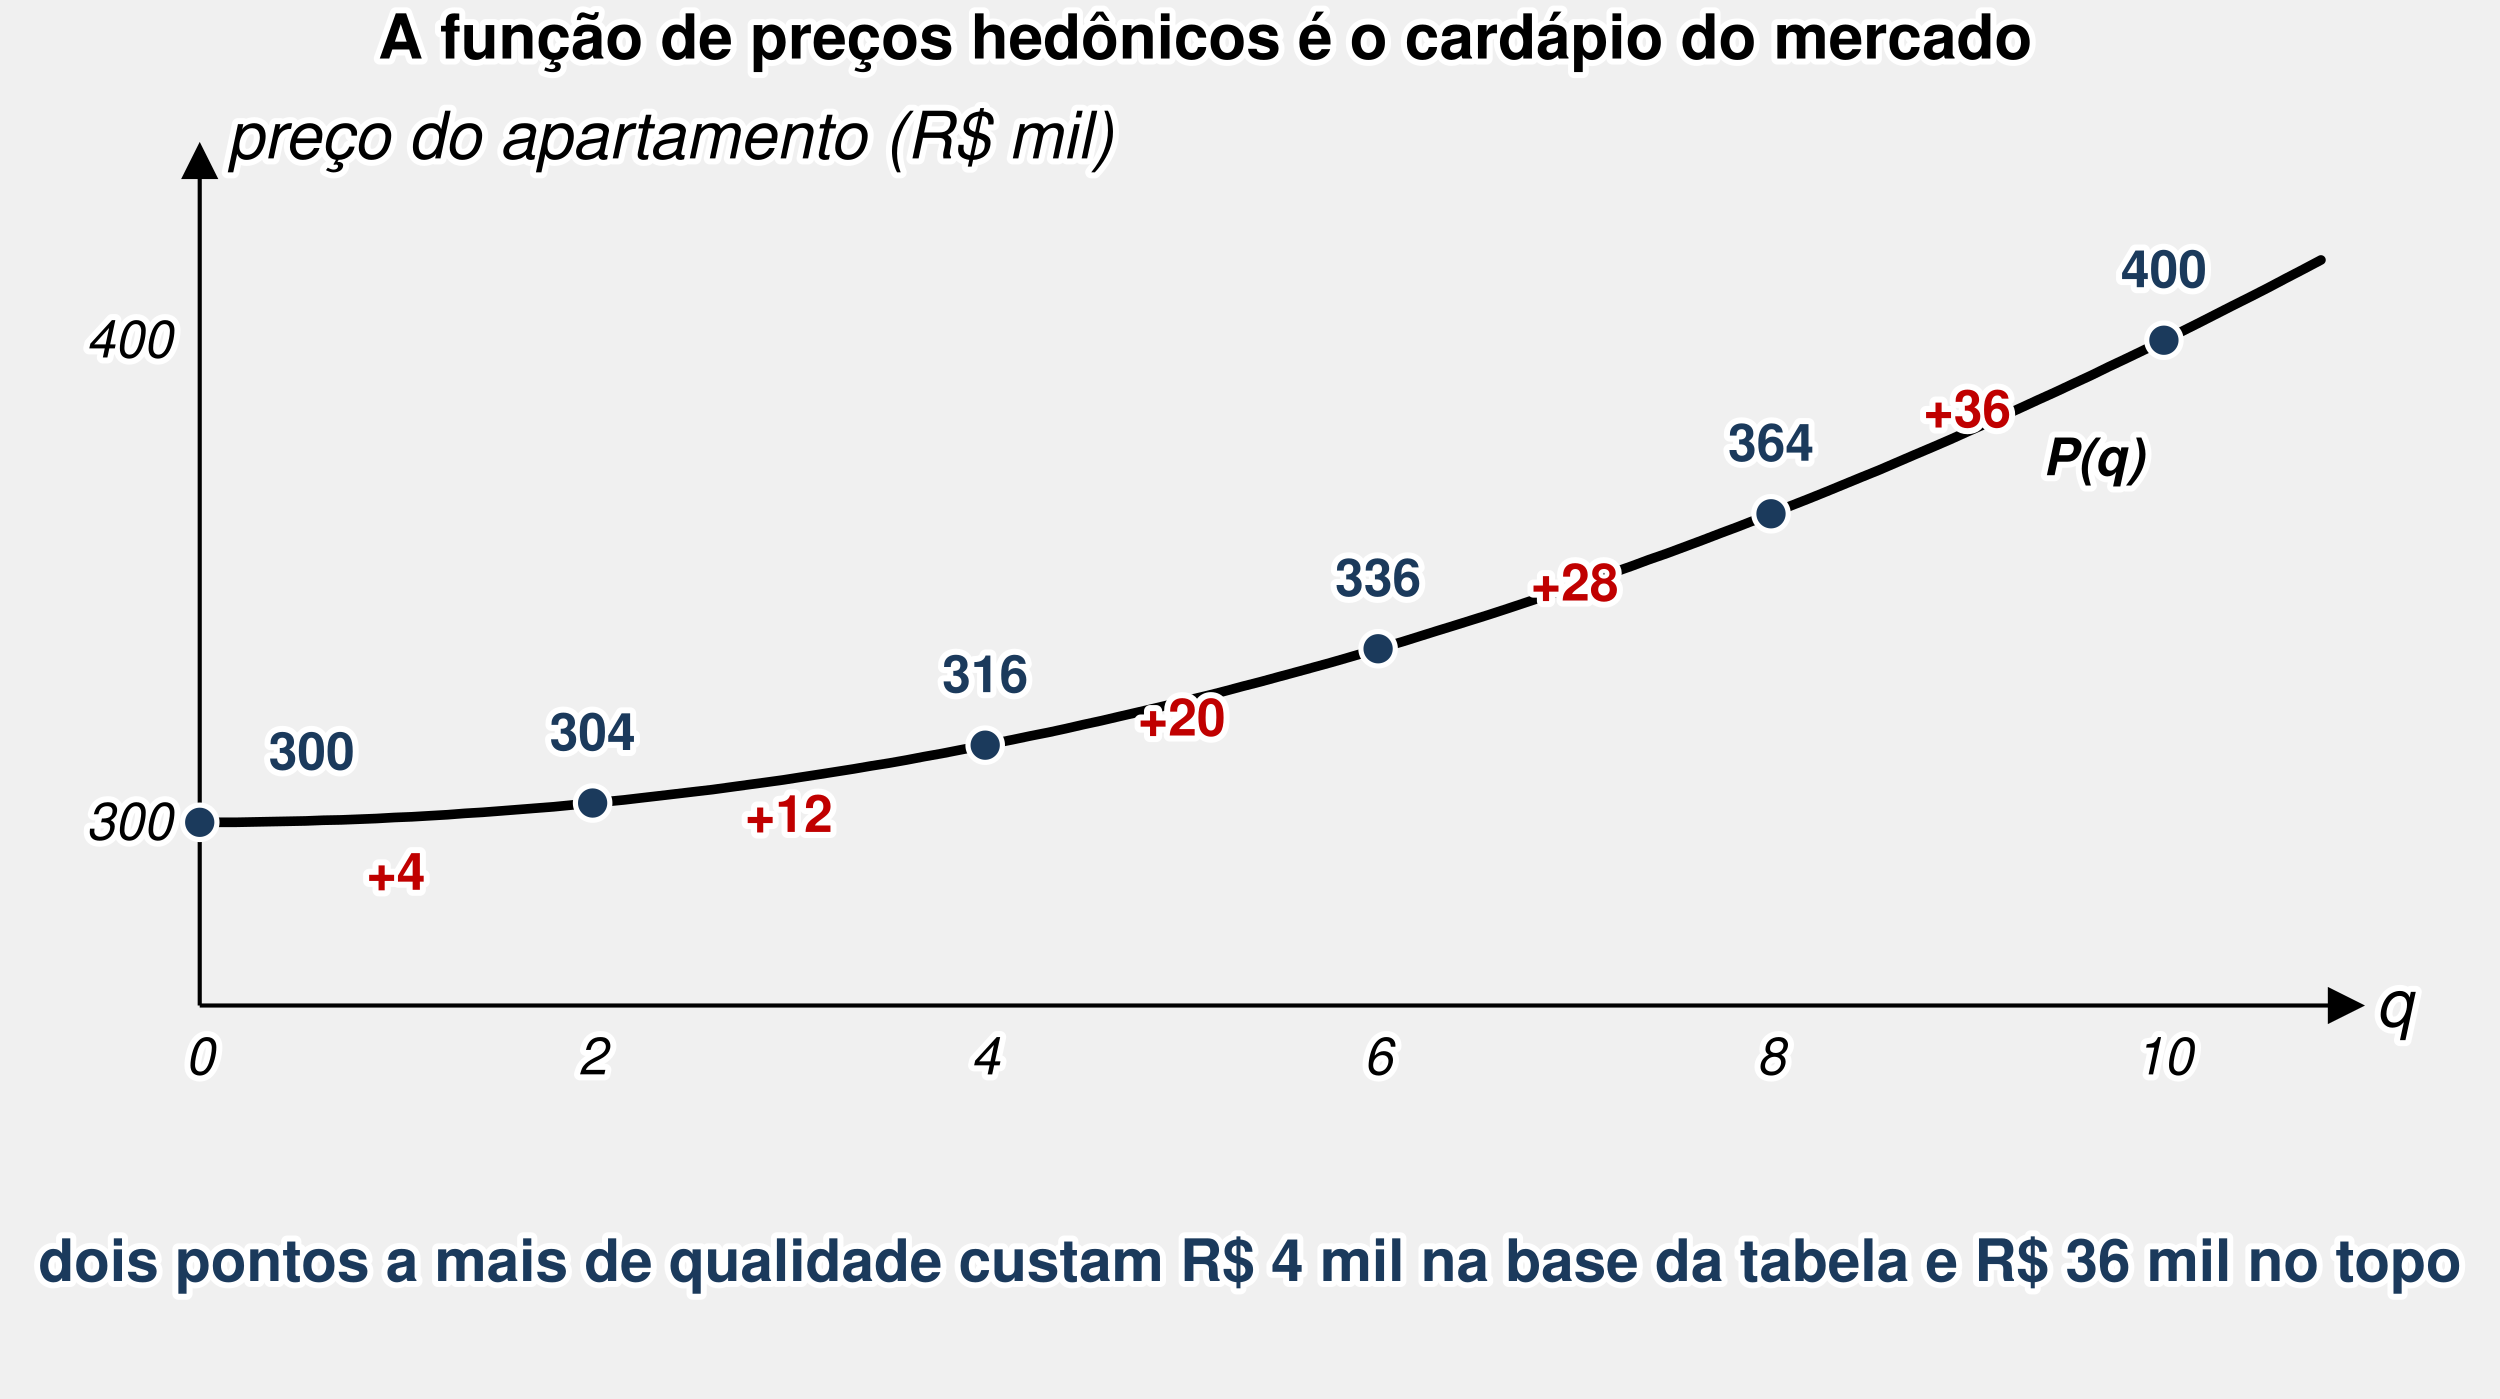
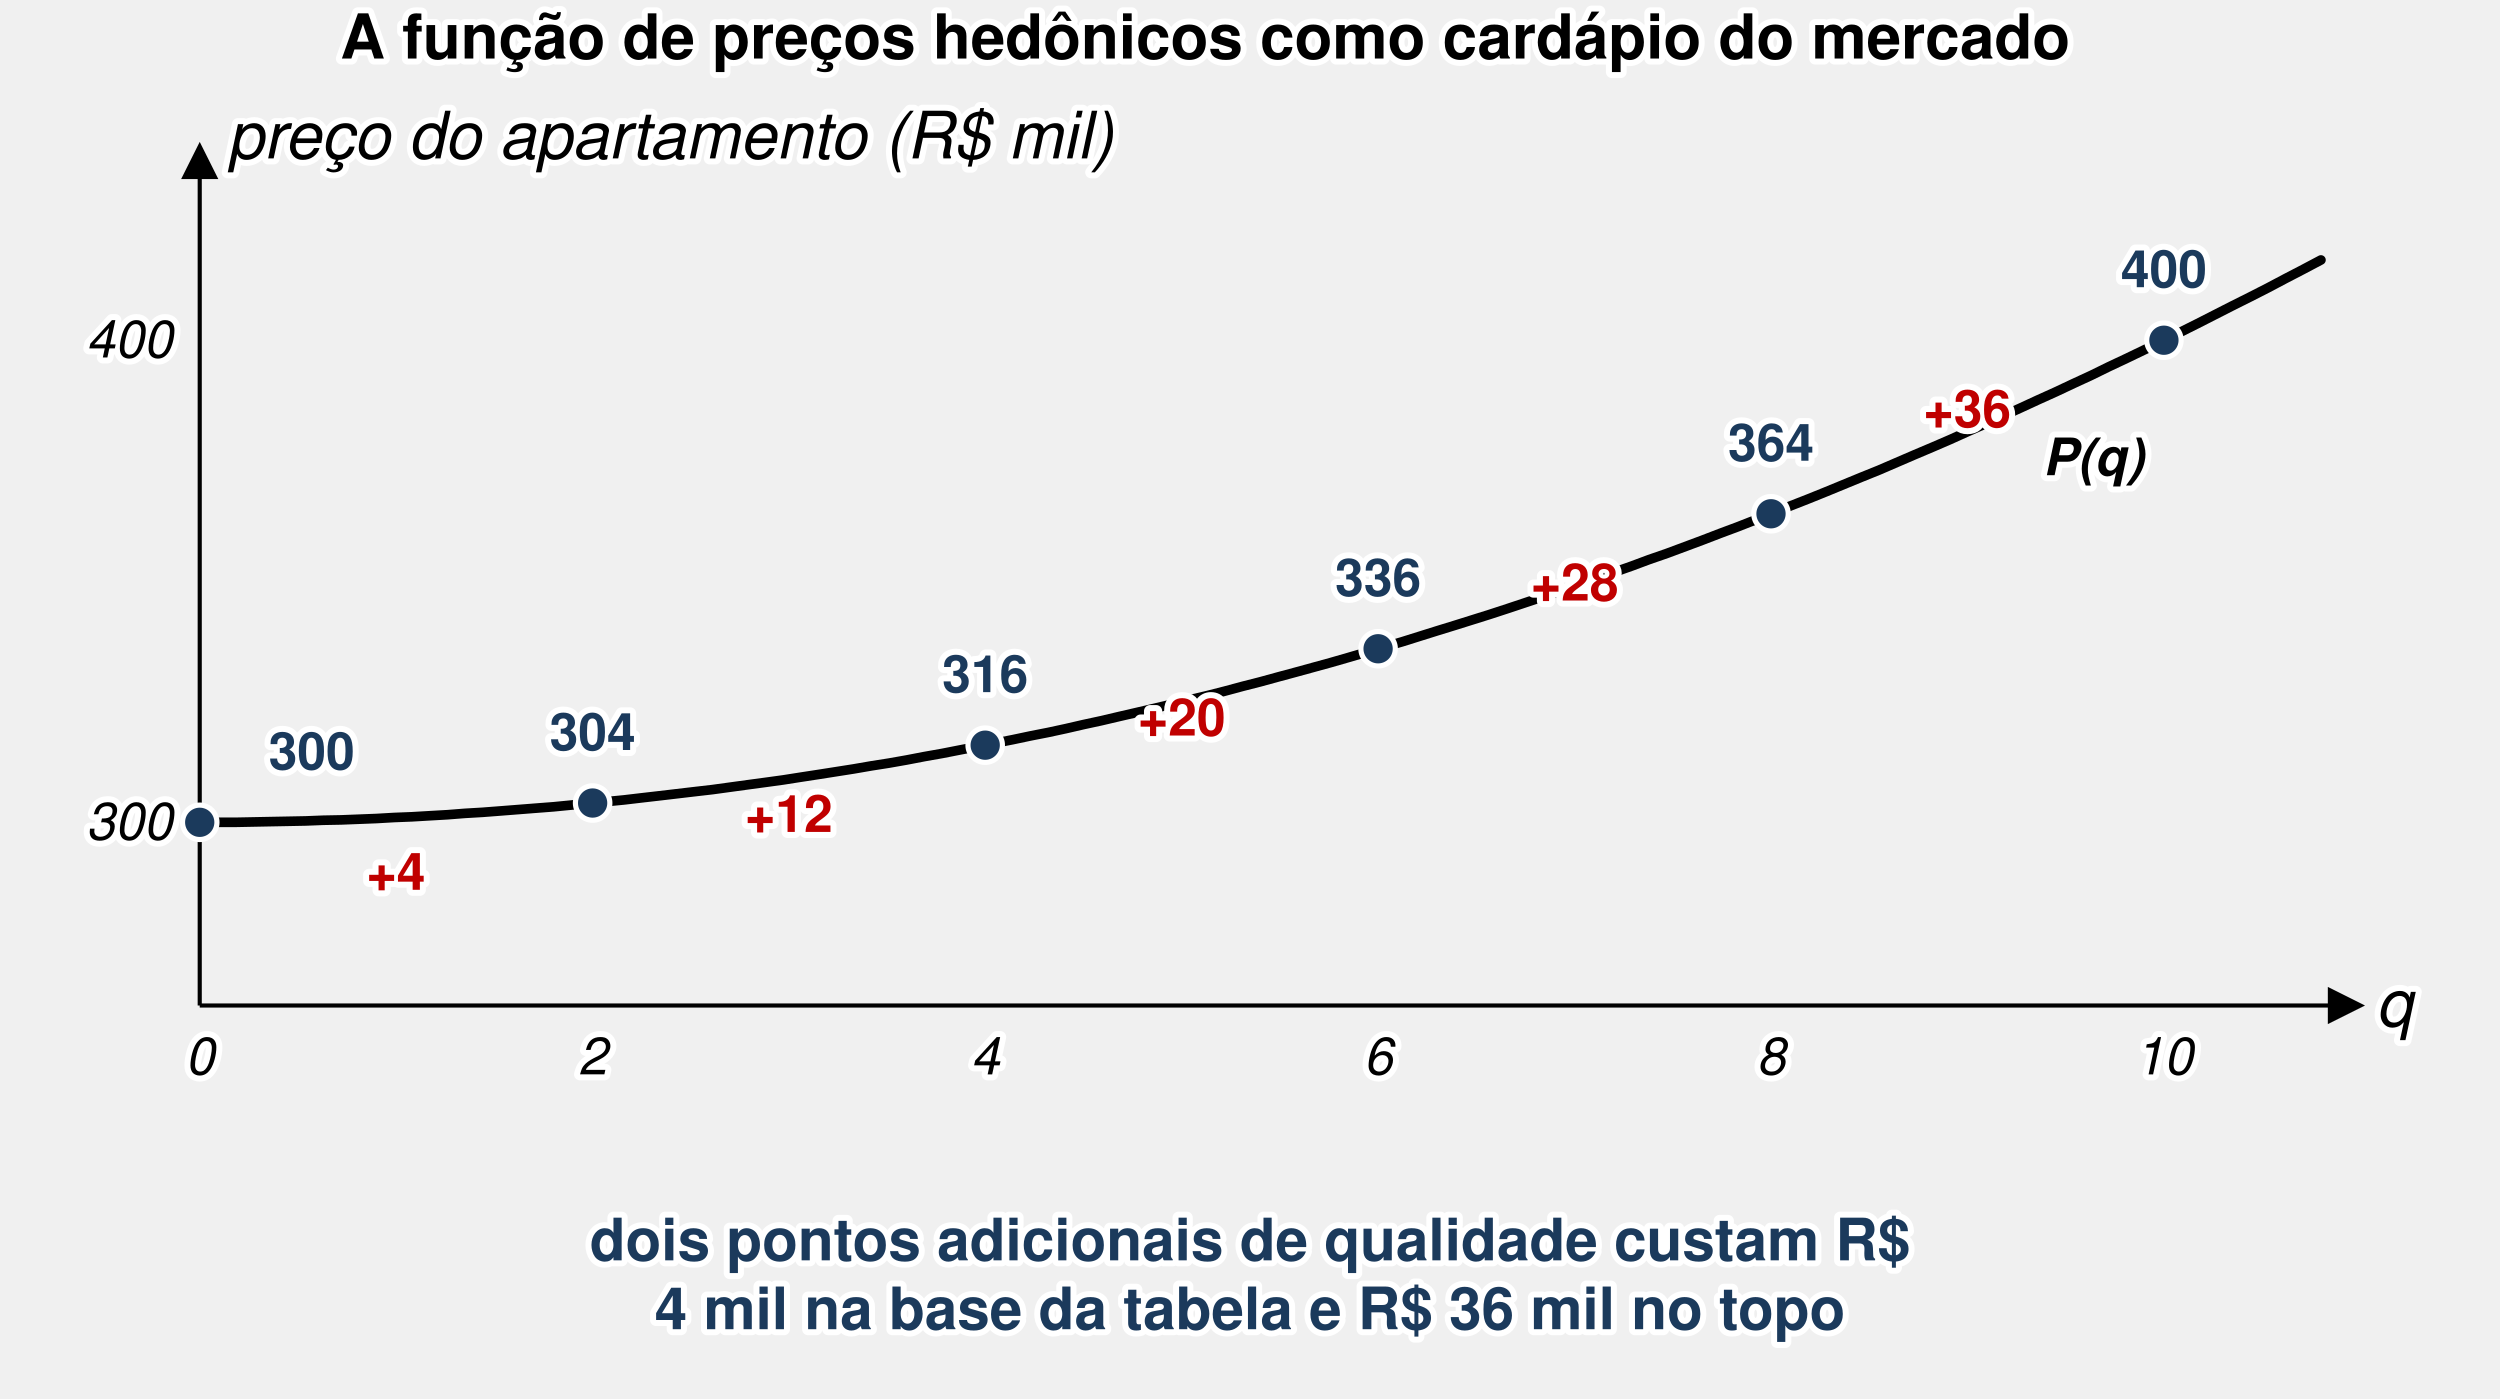
<svg xmlns="http://www.w3.org/2000/svg" width="726" height="406" viewBox="0 0 726 406" role="img" font-family="Source Sans Pro, Helvetica, Arial, sans-serif">
  <defs>
    <marker id="seta" markerWidth="9" markerHeight="9" refX="5" refY="4.5" orient="auto">
      <path d="M0,0 L9,4.5 L0,9 Z" fill="#000000" />
    </marker>
    <marker id="seta-apagada" markerWidth="9" markerHeight="9" refX="5" refY="4.5" orient="auto">
      <path d="M0,0 L9,4.5 L0,9 Z" fill="#c8d0d8" />
    </marker>
    <marker id="seta-dano" markerWidth="9" markerHeight="9" refX="5" refY="4.5" orient="auto">
      <path d="M0,0 L9,4.5 L0,9 Z" fill="#0070C0" />
    </marker>
  </defs>
-   <text x="350.0" y="17.0" font-size="18" fill="#000000" text-anchor="middle" font-weight="600" stroke="#ffffff" stroke-width="3.5" stroke-linejoin="round" paint-order="stroke">A função de preços hedônicos é o cardápio do mercado</text>
+   <text x="350.0" y="17.0" font-size="18" fill="#000000" text-anchor="middle" font-weight="600" stroke="#ffffff" stroke-width="3.5" stroke-linejoin="round" paint-order="stroke">A função de preços hedônicos como cardápio do mercado</text>
  <line x1="58.0" y1="292.0" x2="58.0" y2="46.0" stroke="#000000" stroke-width="1.2" marker-end="url(#seta)" />
  <line x1="58.0" y1="292.0" x2="682.0" y2="292.0" stroke="#000000" stroke-width="1.2" marker-end="url(#seta)" />
  <text x="690.0" y="298.0" font-size="19" fill="#000000" text-anchor="start" font-style="italic" stroke="#ffffff" stroke-width="3.5" stroke-linejoin="round" paint-order="stroke">q</text>
  <text x="66.0" y="46.0" font-size="19" fill="#000000" text-anchor="start" font-style="italic" stroke="#ffffff" stroke-width="3.5" stroke-linejoin="round" paint-order="stroke">preço do apartamento (R$ mil)</text>
  <text x="50.0" y="243.8" font-size="15" fill="#000000" text-anchor="end" font-style="italic" stroke="#ffffff" stroke-width="3.5" stroke-linejoin="round" paint-order="stroke">300</text>
  <text x="50.0" y="103.8" font-size="15" fill="#000000" text-anchor="end" font-style="italic" stroke="#ffffff" stroke-width="3.5" stroke-linejoin="round" paint-order="stroke">400</text>
  <text x="58.0" y="312.0" font-size="15" fill="#000000" text-anchor="middle" font-style="italic" stroke="#ffffff" stroke-width="3.5" stroke-linejoin="round" paint-order="stroke">0</text>
  <text x="172.1" y="312.0" font-size="15" fill="#000000" text-anchor="middle" font-style="italic" stroke="#ffffff" stroke-width="3.5" stroke-linejoin="round" paint-order="stroke">2</text>
  <text x="286.1" y="312.0" font-size="15" fill="#000000" text-anchor="middle" font-style="italic" stroke="#ffffff" stroke-width="3.5" stroke-linejoin="round" paint-order="stroke">4</text>
  <text x="400.2" y="312.0" font-size="15" fill="#000000" text-anchor="middle" font-style="italic" stroke="#ffffff" stroke-width="3.5" stroke-linejoin="round" paint-order="stroke">6</text>
  <text x="514.3" y="312.0" font-size="15" fill="#000000" text-anchor="middle" font-style="italic" stroke="#ffffff" stroke-width="3.5" stroke-linejoin="round" paint-order="stroke">8</text>
  <text x="628.4" y="312.0" font-size="15" fill="#000000" text-anchor="middle" font-style="italic" stroke="#ffffff" stroke-width="3.5" stroke-linejoin="round" paint-order="stroke">10</text>
  <path d="M 58.0 238.8 L 63.1 238.8 L 68.3 238.8 L 73.4 238.7 L 78.5 238.6 L 83.7 238.5 L 88.8 238.4 L 93.9 238.2 L 99.1 238.1 L 104.2 237.9 L 109.3 237.7 L 114.5 237.4 L 119.6 237.2 L 124.7 236.9 L 129.9 236.6 L 135.0 236.2 L 140.1 235.9 L 145.3 235.5 L 150.4 235.1 L 155.5 234.7 L 160.7 234.3 L 165.8 233.8 L 170.9 233.3 L 176.1 232.8 L 181.2 232.3 L 186.3 231.7 L 191.5 231.1 L 196.6 230.5 L 201.7 229.9 L 206.9 229.3 L 212.0 228.6 L 217.1 227.9 L 222.3 227.2 L 227.4 226.5 L 232.5 225.7 L 237.7 224.9 L 242.8 224.1 L 247.9 223.3 L 253.1 222.4 L 258.2 221.6 L 263.3 220.7 L 268.5 219.7 L 273.6 218.8 L 278.7 217.8 L 283.9 216.8 L 289.0 215.8 L 294.1 214.8 L 299.3 213.7 L 304.4 212.7 L 309.5 211.6 L 314.7 210.4 L 319.8 209.3 L 324.9 208.1 L 330.1 206.9 L 335.2 205.7 L 340.3 204.5 L 345.5 203.2 L 350.6 202.0 L 355.7 200.7 L 360.9 199.3 L 366.0 198.0 L 371.1 196.6 L 376.3 195.2 L 381.4 193.8 L 386.5 192.4 L 391.7 190.9 L 396.8 189.4 L 401.9 187.9 L 407.1 186.4 L 412.2 184.8 L 417.3 183.2 L 422.5 181.6 L 427.6 180.0 L 432.7 178.4 L 437.9 176.7 L 443.0 175.0 L 448.1 173.3 L 453.3 171.6 L 458.4 169.8 L 463.5 168.0 L 468.7 166.2 L 473.8 164.4 L 478.9 162.5 L 484.1 160.7 L 489.2 158.8 L 494.3 156.9 L 499.5 154.9 L 504.6 153.0 L 509.7 151.0 L 514.9 149.0 L 520.0 146.9 L 525.1 144.9 L 530.3 142.8 L 535.4 140.7 L 540.5 138.6 L 545.7 136.5 L 550.8 134.3 L 555.9 132.1 L 561.1 129.9 L 566.2 127.7 L 571.3 125.4 L 576.5 123.1 L 581.6 120.8 L 586.7 118.5 L 591.9 116.1 L 597.0 113.8 L 602.1 111.4 L 607.3 109.0 L 612.4 106.5 L 617.5 104.1 L 622.7 101.6 L 627.8 99.1 L 632.9 96.6 L 638.1 94.0 L 643.2 91.4 L 648.3 88.8 L 653.5 86.2 L 658.6 83.6 L 663.7 80.9 L 668.9 78.2 L 674.0 75.5" fill="none" stroke="#000000" stroke-width="2.8" stroke-linecap="round" />
  <text x="622.7" y="138.0" font-size="15" fill="#000000" text-anchor="end" font-style="italic" font-weight="600" stroke="#ffffff" stroke-width="3.5" stroke-linejoin="round" paint-order="stroke">P(q)</text>
  <text x="115.0" y="258.4" font-size="15" fill="#C00000" text-anchor="middle" font-weight="600" stroke="#ffffff" stroke-width="3.5" stroke-linejoin="round" paint-order="stroke">+4</text>
  <text x="229.1" y="241.6" font-size="15" fill="#C00000" text-anchor="middle" font-weight="600" stroke="#ffffff" stroke-width="3.5" stroke-linejoin="round" paint-order="stroke">+12</text>
  <text x="343.2" y="213.6" font-size="15" fill="#C00000" text-anchor="middle" font-weight="600" stroke="#ffffff" stroke-width="3.5" stroke-linejoin="round" paint-order="stroke">+20</text>
  <text x="457.3" y="174.4" font-size="15" fill="#C00000" text-anchor="middle" font-weight="600" stroke="#ffffff" stroke-width="3.5" stroke-linejoin="round" paint-order="stroke">+28</text>
  <text x="571.3" y="124.0" font-size="15" fill="#C00000" text-anchor="middle" font-weight="600" stroke="#ffffff" stroke-width="3.5" stroke-linejoin="round" paint-order="stroke">+36</text>
  <circle cx="58.0" cy="238.8" r="5.0" fill="#1b3a5c" stroke="#ffffff" stroke-width="1.5" />
  <text x="78.0" y="223.4" font-size="15" fill="#1b3a5c" text-anchor="start" font-weight="600" stroke="#ffffff" stroke-width="3.5" stroke-linejoin="round" paint-order="stroke">300</text>
  <circle cx="172.1" cy="233.2" r="5.0" fill="#1b3a5c" stroke="#ffffff" stroke-width="1.5" />
  <text x="172.1" y="217.8" font-size="15" fill="#1b3a5c" text-anchor="middle" font-weight="600" stroke="#ffffff" stroke-width="3.5" stroke-linejoin="round" paint-order="stroke">304</text>
  <circle cx="286.1" cy="216.4" r="5.0" fill="#1b3a5c" stroke="#ffffff" stroke-width="1.5" />
  <text x="286.1" y="201.0" font-size="15" fill="#1b3a5c" text-anchor="middle" font-weight="600" stroke="#ffffff" stroke-width="3.5" stroke-linejoin="round" paint-order="stroke">316</text>
  <circle cx="400.2" cy="188.4" r="5.0" fill="#1b3a5c" stroke="#ffffff" stroke-width="1.5" />
  <text x="400.2" y="173.0" font-size="15" fill="#1b3a5c" text-anchor="middle" font-weight="600" stroke="#ffffff" stroke-width="3.5" stroke-linejoin="round" paint-order="stroke">336</text>
  <circle cx="514.3" cy="149.2" r="5.0" fill="#1b3a5c" stroke="#ffffff" stroke-width="1.5" />
  <text x="514.3" y="133.8" font-size="15" fill="#1b3a5c" text-anchor="middle" font-weight="600" stroke="#ffffff" stroke-width="3.5" stroke-linejoin="round" paint-order="stroke">364</text>
  <circle cx="628.4" cy="98.8" r="5.0" fill="#1b3a5c" stroke="#ffffff" stroke-width="1.5" />
  <text x="628.4" y="83.4" font-size="15" fill="#1b3a5c" text-anchor="middle" font-weight="600" stroke="#ffffff" stroke-width="3.5" stroke-linejoin="round" paint-order="stroke">400</text>
-   <text x="363.0" y="372.0" font-size="17" fill="#1b3a5c" text-anchor="middle" font-weight="600" stroke="#ffffff" stroke-width="3.5" stroke-linejoin="round" paint-order="stroke">dois pontos a mais de qualidade custam R$ 4 mil na base da tabela e R$ 36 mil no topo</text>
+   <text x="363.0" y="366.0" font-size="17" fill="#1b3a5c" text-anchor="middle" font-weight="600" stroke="#ffffff" stroke-width="3.5" stroke-linejoin="round" paint-order="stroke">dois pontos adicionais de qualidade custam R$</text>
+   <text x="363.0" y="386.0" font-size="17" fill="#1b3a5c" text-anchor="middle" font-weight="600" stroke="#ffffff" stroke-width="3.5" stroke-linejoin="round" paint-order="stroke">4 mil na base da tabela e R$ 36 mil no topo</text>
</svg>
